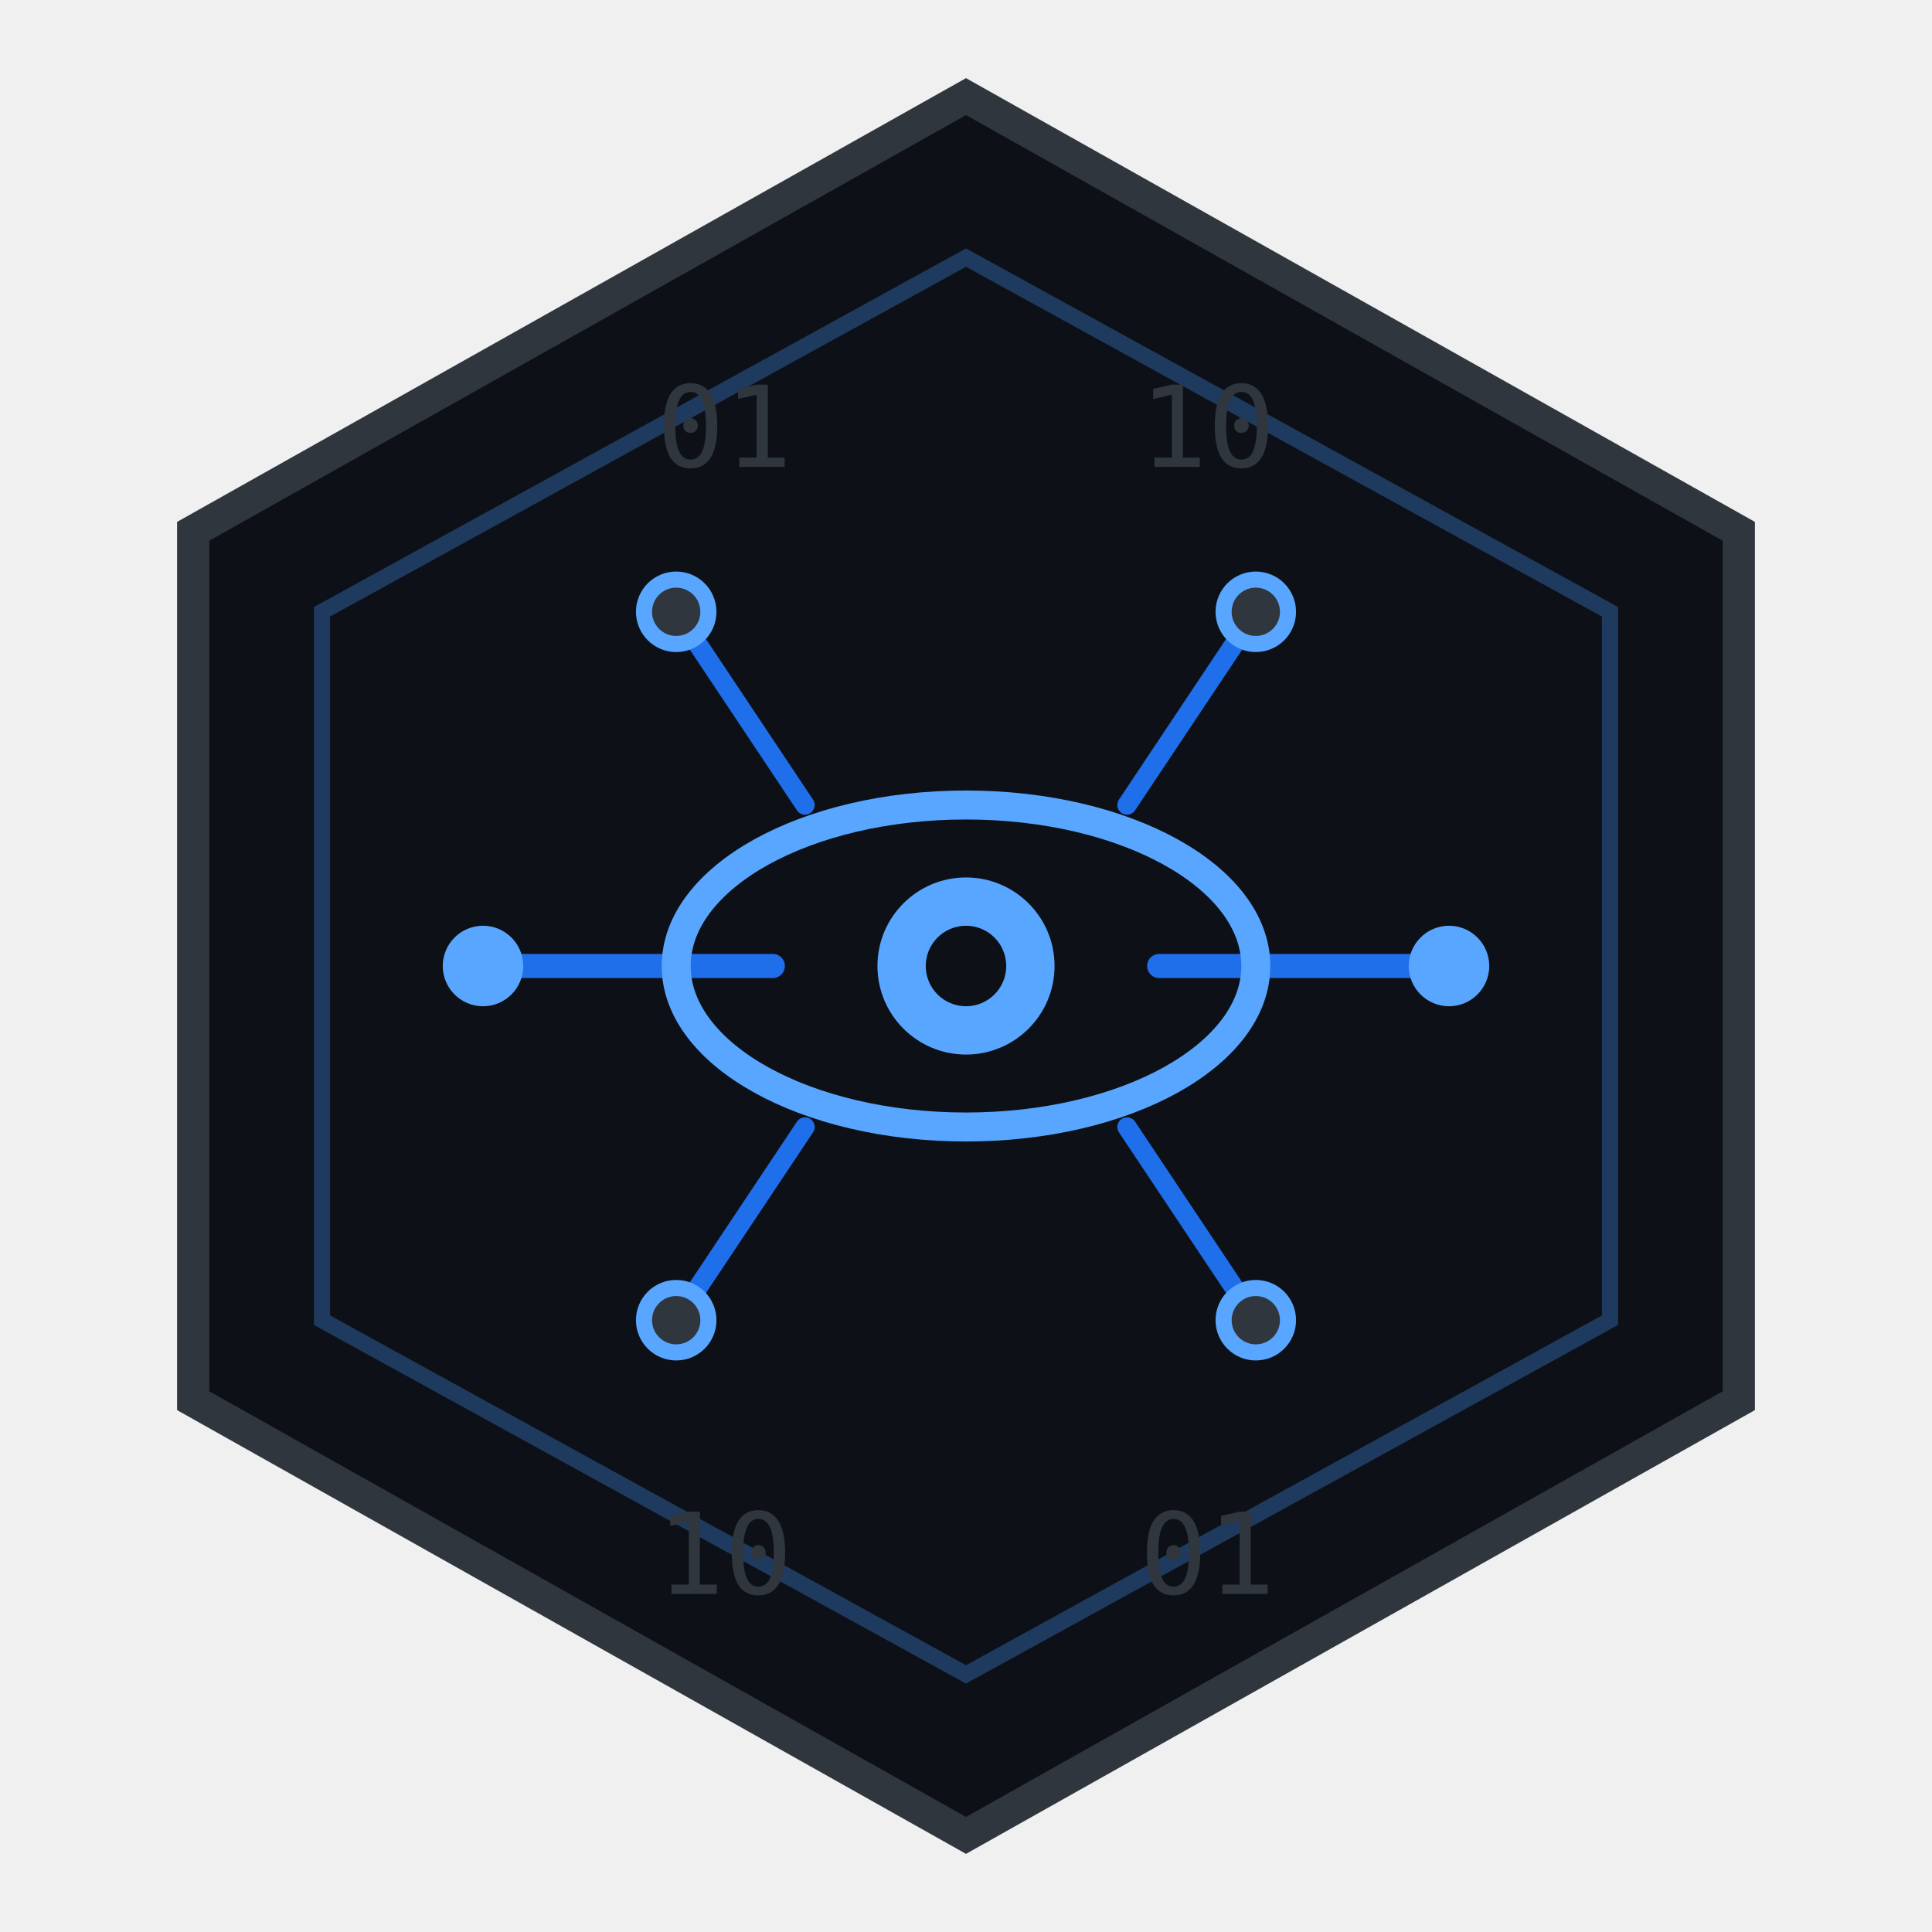
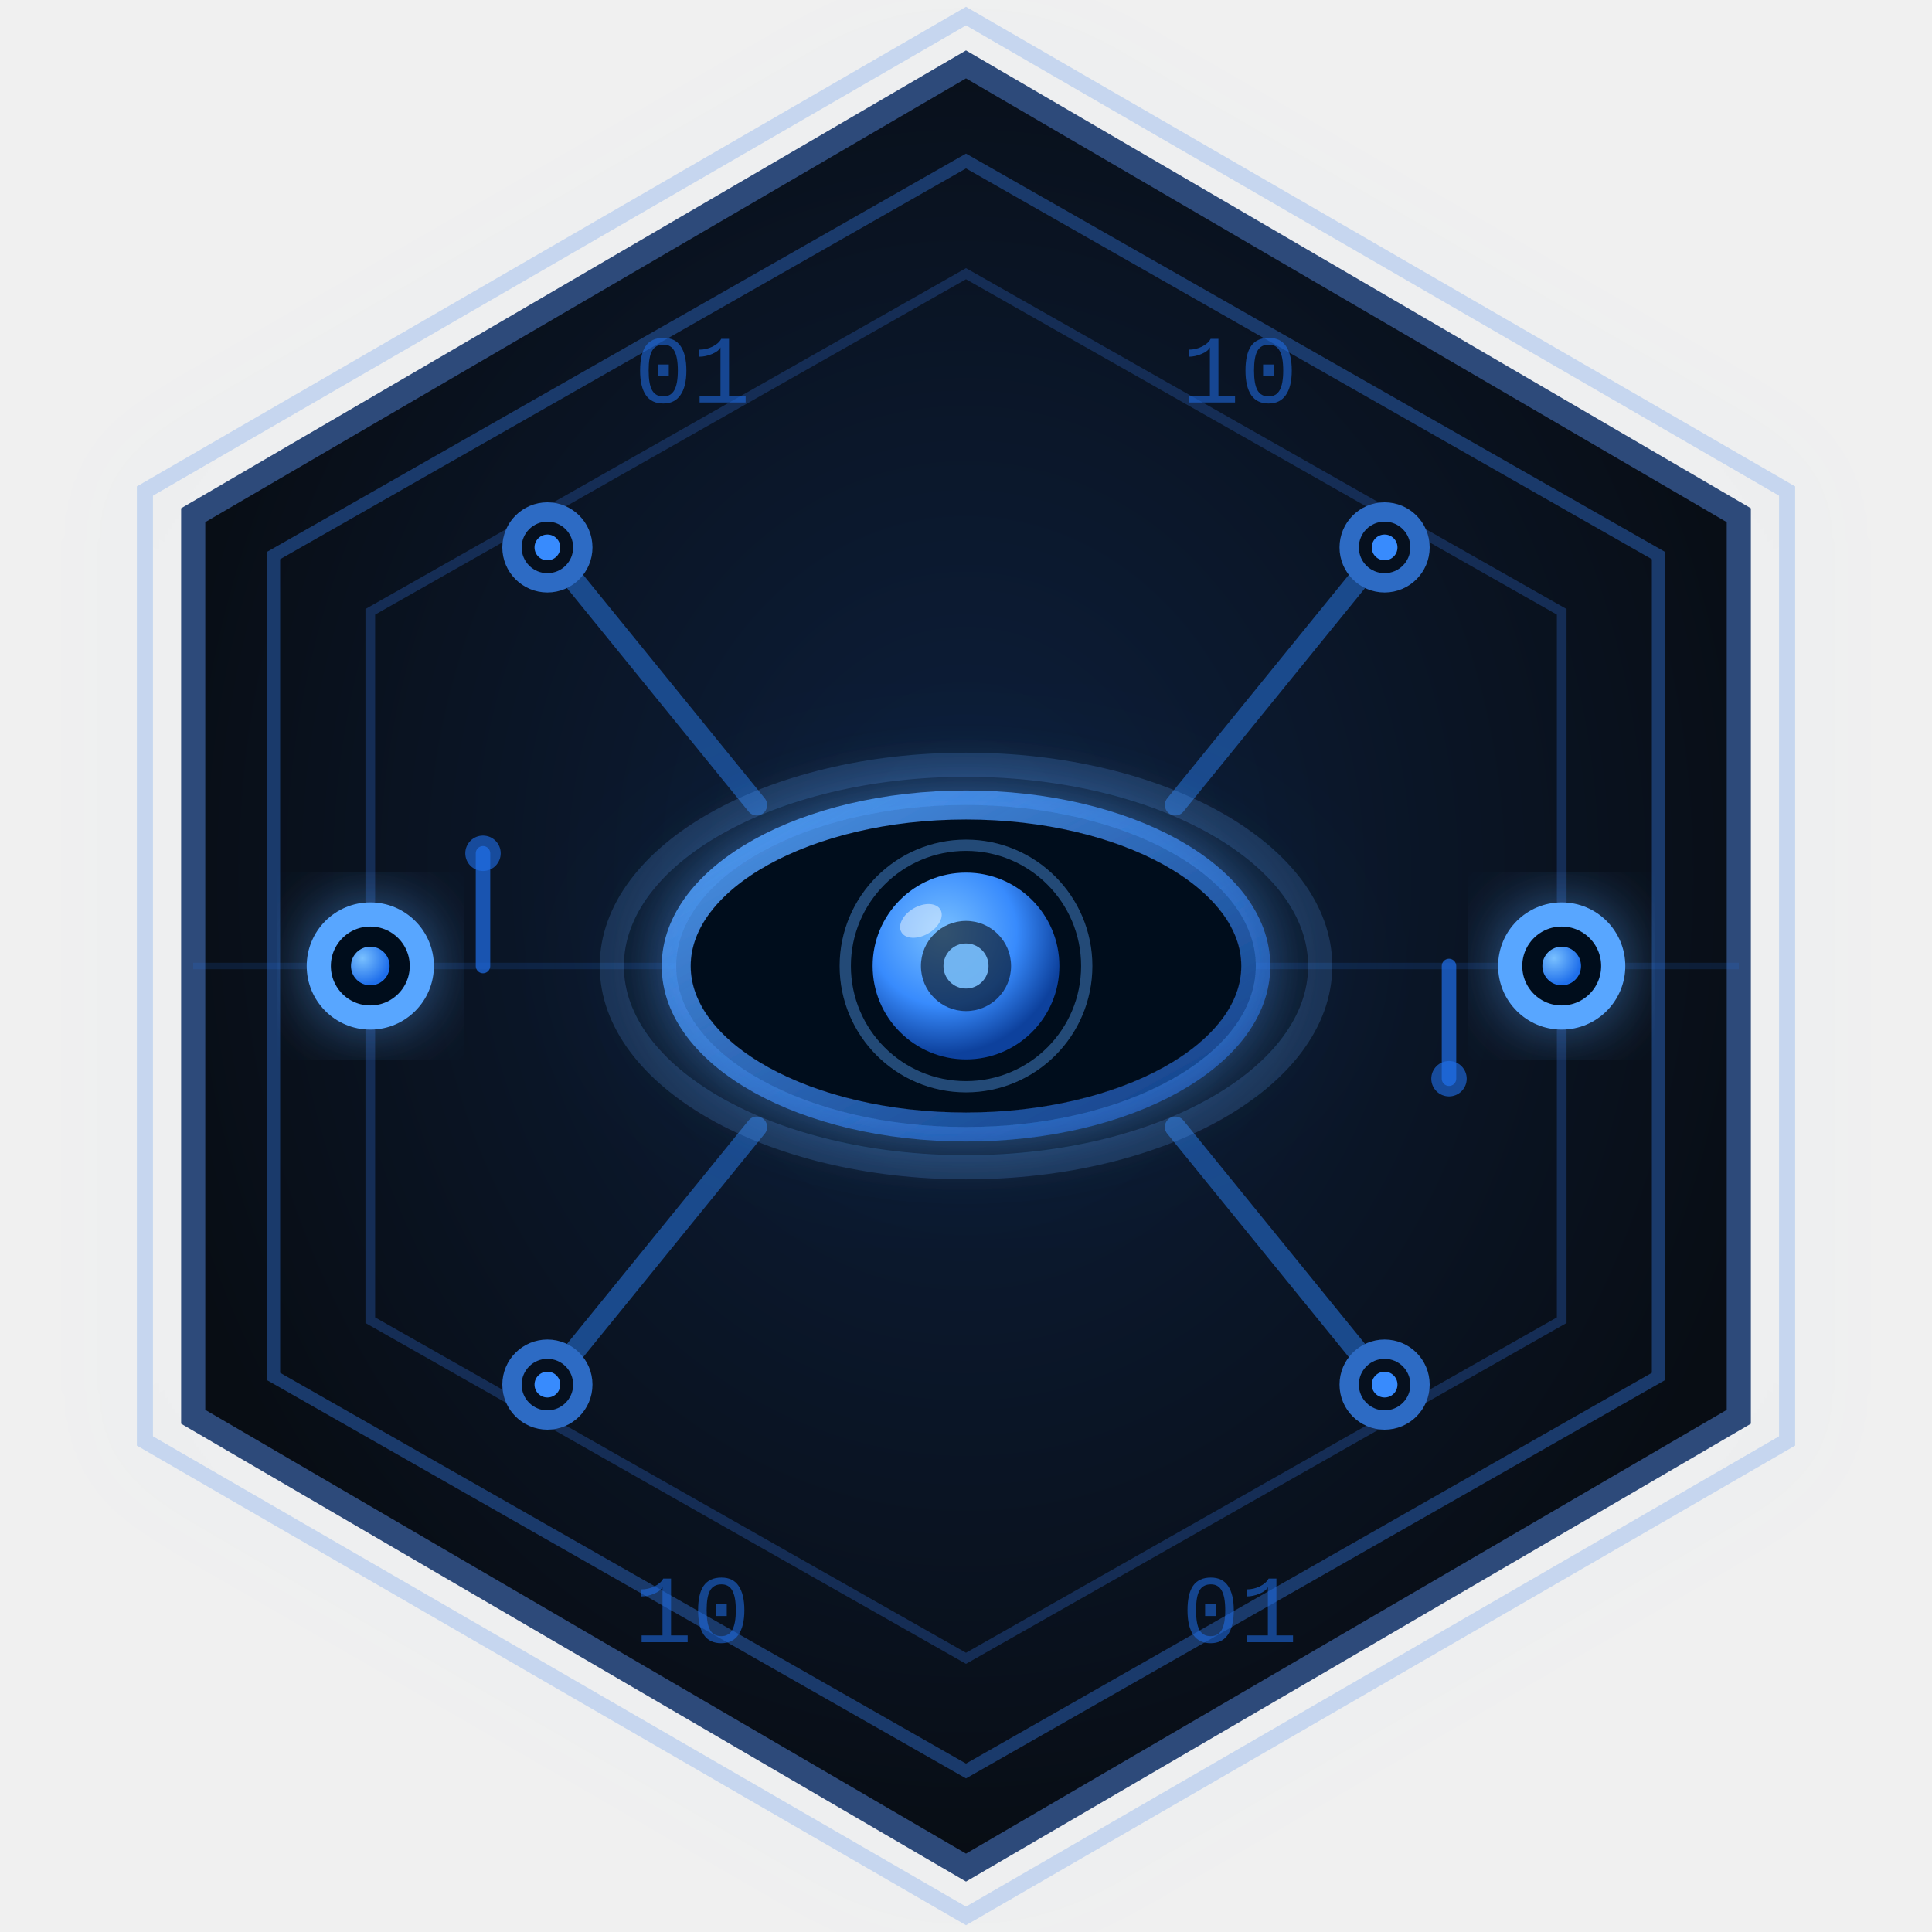
<svg xmlns="http://www.w3.org/2000/svg" viewBox="0 0 120 120" width="120" height="120">
  <defs>
+     <filter id="glow-blue" x="-40%" y="-40%" width="180%" height="180%">
+       <feGaussianBlur stdDeviation="2" result="blur" />
+       <feFlood flood-color="#58a6ff" flood-opacity="0.55" result="color" />
+       <feComposite in="color" in2="blur" operator="in" result="glow" />
+       <feMerge>
+         <feMergeNode in="glow" />
+         <feMergeNode in="SourceGraphic" />
+       </feMerge>
+     </filter>
+     <filter id="glow-soft" x="-30%" y="-30%" width="160%" height="160%">
+       <feGaussianBlur stdDeviation="1.8" result="blur" />
+       <feMerge>
+         <feMergeNode in="blur" />
+         <feMergeNode in="SourceGraphic" />
+       </feMerge>
+     </filter>
+     <filter id="outer-glow" x="-20%" y="-20%" width="140%" height="140%">
+       <feGaussianBlur stdDeviation="3" result="blur" />
+       <feFlood flood-color="#1f6feb" flood-opacity="0.35" result="color" />
+       <feComposite in="color" in2="blur" operator="in" result="glow" />
+       <feMerge>
+         <feMergeNode in="glow" />
+         <feMergeNode in="SourceGraphic" />
+       </feMerge>
+     </filter>
+     <radialGradient id="bg-grad" cx="50%" cy="45%" r="55%">
+       <stop offset="0%" stop-color="#0d1f3c" />
+       <stop offset="100%" stop-color="#080d14" />
+     </radialGradient>
+     <radialGradient id="pupil-grad" cx="38%" cy="32%" r="65%">
+       <stop offset="0%" stop-color="#79c0ff" />
+       <stop offset="60%" stop-color="#388bfd" />
+       <stop offset="100%" stop-color="#0d419d" />
+     </radialGradient>
+     <linearGradient id="iris-grad" x1="0%" y1="0%" x2="100%" y2="100%">
+       <stop offset="0%" stop-color="#58a6ff" stop-opacity="0.9" />
+       <stop offset="100%" stop-color="#1f6feb" stop-opacity="0.5" />
+     </linearGradient>
+     <radialGradient id="node-grad" cx="30%" cy="30%" r="70%">
+       <stop offset="0%" stop-color="#79c0ff" />
+       <stop offset="100%" stop-color="#1f6feb" />
+     </radialGradient>
    <clipPath id="hex-clip">
-       <polygon points="60,6 108,33 108,87 60,114 12,87 12,33" />
+       <polygon points="60,4 108,32 108,88 60,116 12,88 12,32" />
    </clipPath>
  </defs>
-   <polygon points="60,6 108,33 108,87 60,114 12,87 12,33" fill="#0d1117" stroke="#30363d" stroke-width="2" />
-   <polygon points="60,16 100,38 100,82 60,104 20,82 20,38" fill="none" stroke="#1f3a5f" stroke-width="1" />
-   <line x1="30" y1="60" x2="48" y2="60" stroke="#1f6feb" stroke-width="1.5" stroke-linecap="round" />
-   <line x1="72" y1="60" x2="90" y2="60" stroke="#1f6feb" stroke-width="1.5" stroke-linecap="round" />
-   <line x1="42" y1="38" x2="50" y2="50" stroke="#1f6feb" stroke-width="1.2" stroke-linecap="round" />
-   <line x1="78" y1="38" x2="70" y2="50" stroke="#1f6feb" stroke-width="1.2" stroke-linecap="round" />
-   <line x1="42" y1="82" x2="50" y2="70" stroke="#1f6feb" stroke-width="1.2" stroke-linecap="round" />
-   <line x1="78" y1="82" x2="70" y2="70" stroke="#1f6feb" stroke-width="1.2" stroke-linecap="round" />
-   <ellipse cx="60" cy="60" rx="18" ry="10" fill="none" stroke="#58a6ff" stroke-width="1.8" />
-   <circle cx="60" cy="60" r="5.5" fill="#58a6ff" />
-   <circle cx="60" cy="60" r="2.5" fill="#0d1117" />
-   <circle cx="30" cy="60" r="2.5" fill="#58a6ff" />
-   <circle cx="90" cy="60" r="2.5" fill="#58a6ff" />
-   <circle cx="42" cy="38" r="2" fill="#30363d" stroke="#58a6ff" stroke-width="1" />
-   <circle cx="78" cy="38" r="2" fill="#30363d" stroke="#58a6ff" stroke-width="1" />
-   <circle cx="42" cy="82" r="2" fill="#30363d" stroke="#58a6ff" stroke-width="1" />
-   <circle cx="78" cy="82" r="2" fill="#30363d" stroke="#58a6ff" stroke-width="1" />
-   <text x="45" y="29" text-anchor="middle" font-family="'JetBrains Mono',monospace" font-size="7" fill="#30363d">01</text>
-   <text x="75" y="29" text-anchor="middle" font-family="'JetBrains Mono',monospace" font-size="7" fill="#30363d">10</text>
-   <text x="45" y="99" text-anchor="middle" font-family="'JetBrains Mono',monospace" font-size="7" fill="#30363d">10</text>
-   <text x="75" y="99" text-anchor="middle" font-family="'JetBrains Mono',monospace" font-size="7" fill="#30363d">01</text>
+   <polygon points="60,1 111,30.5 111,89.5 60,119 9,89.5 9,30.5" fill="none" stroke="#1f6feb" stroke-width="1" opacity="0.2" filter="url(#outer-glow)" />
+   <polygon points="60,4 108,32 108,88 60,116 12,88 12,32" fill="url(#bg-grad)" stroke="#2d4a7a" stroke-width="1.5" />
+   <polygon points="60,10 103,34.5 103,85.5 60,110 17,85.5 17,34.5" fill="none" stroke="#1a3a6b" stroke-width="0.8" />
+   <polygon points="60,17 97,38 97,82 60,103 23,82 23,38" fill="none" stroke="#152d55" stroke-width="0.6" />
+   <line x1="12" y1="60" x2="108" y2="60" stroke="#1f6feb" stroke-width="0.4" opacity="0.15" clip-path="url(#hex-clip)" />
+   <line x1="23" y1="60" x2="42" y2="60" stroke="#1f6feb" stroke-width="1.6" stroke-linecap="round" filter="url(#glow-soft)" />
+   <line x1="78" y1="60" x2="97" y2="60" stroke="#1f6feb" stroke-width="1.6" stroke-linecap="round" filter="url(#glow-soft)" />
+   <line x1="34" y1="34" x2="47" y2="50" stroke="#1a4a8c" stroke-width="1.3" stroke-linecap="round" />
+   <line x1="86" y1="34" x2="73" y2="50" stroke="#1a4a8c" stroke-width="1.3" stroke-linecap="round" />
+   <line x1="34" y1="86" x2="47" y2="70" stroke="#1a4a8c" stroke-width="1.3" stroke-linecap="round" />
+   <line x1="86" y1="86" x2="73" y2="70" stroke="#1a4a8c" stroke-width="1.3" stroke-linecap="round" />
+   <line x1="30" y1="60" x2="30" y2="53" stroke="#1f6feb" stroke-width="0.9" stroke-linecap="round" opacity="0.7" />
+   <line x1="90" y1="60" x2="90" y2="67" stroke="#1f6feb" stroke-width="0.9" stroke-linecap="round" opacity="0.7" />
+   <ellipse cx="60" cy="60" rx="22" ry="12.5" fill="none" stroke="#58a6ff" stroke-width="1.5" opacity="0.2" filter="url(#outer-glow)" />
+   <ellipse cx="60" cy="60" rx="18" ry="10" fill="#06101e" stroke="url(#iris-grad)" stroke-width="1.8" filter="url(#glow-blue)" />
+   <circle cx="60" cy="60" r="7.5" fill="none" stroke="#58a6ff" stroke-width="0.7" opacity="0.4" />
+   <circle cx="60" cy="60" r="5.8" fill="url(#pupil-grad)" />
+   <circle cx="60" cy="60" r="2.8" fill="#04090f" opacity="0.6" />
+   <circle cx="60" cy="60" r="1.4" fill="#79c0ff" opacity="0.9" />
+   <ellipse cx="57.2" cy="57.2" rx="1.4" ry="0.9" fill="white" opacity="0.45" transform="rotate(-30 57.2 57.2)" />
+   <circle cx="23" cy="60" r="3.2" fill="#06101e" stroke="#58a6ff" stroke-width="1.5" filter="url(#glow-blue)" />
+   <circle cx="23" cy="60" r="1.2" fill="url(#node-grad)" />
+   <circle cx="97" cy="60" r="3.2" fill="#06101e" stroke="#58a6ff" stroke-width="1.5" filter="url(#glow-blue)" />
+   <circle cx="97" cy="60" r="1.2" fill="url(#node-grad)" />
+   <circle cx="34" cy="34" r="2.2" fill="#06101e" stroke="#2d6bc4" stroke-width="1.2" />
+   <circle cx="34" cy="34" r="0.8" fill="#388bfd" />
+   <circle cx="86" cy="34" r="2.2" fill="#06101e" stroke="#2d6bc4" stroke-width="1.2" />
+   <circle cx="86" cy="34" r="0.8" fill="#388bfd" />
+   <circle cx="34" cy="86" r="2.2" fill="#06101e" stroke="#2d6bc4" stroke-width="1.2" />
+   <circle cx="34" cy="86" r="0.8" fill="#388bfd" />
+   <circle cx="86" cy="86" r="2.2" fill="#06101e" stroke="#2d6bc4" stroke-width="1.2" />
+   <circle cx="86" cy="86" r="0.8" fill="#388bfd" />
+   <circle cx="30" cy="53" r="1.1" fill="#1f6feb" opacity="0.6" />
+   <circle cx="90" cy="67" r="1.1" fill="#1f6feb" opacity="0.6" />
+   <text x="43" y="25" text-anchor="middle" font-family="'JetBrains Mono','Courier New',monospace" font-size="6" fill="#1f6feb" opacity="0.55">01</text>
+   <text x="77" y="25" text-anchor="middle" font-family="'JetBrains Mono','Courier New',monospace" font-size="6" fill="#1f6feb" opacity="0.55">10</text>
+   <text x="43" y="102" text-anchor="middle" font-family="'JetBrains Mono','Courier New',monospace" font-size="6" fill="#1f6feb" opacity="0.55">10</text>
+   <text x="77" y="102" text-anchor="middle" font-family="'JetBrains Mono','Courier New',monospace" font-size="6" fill="#1f6feb" opacity="0.55">01</text>
</svg>
